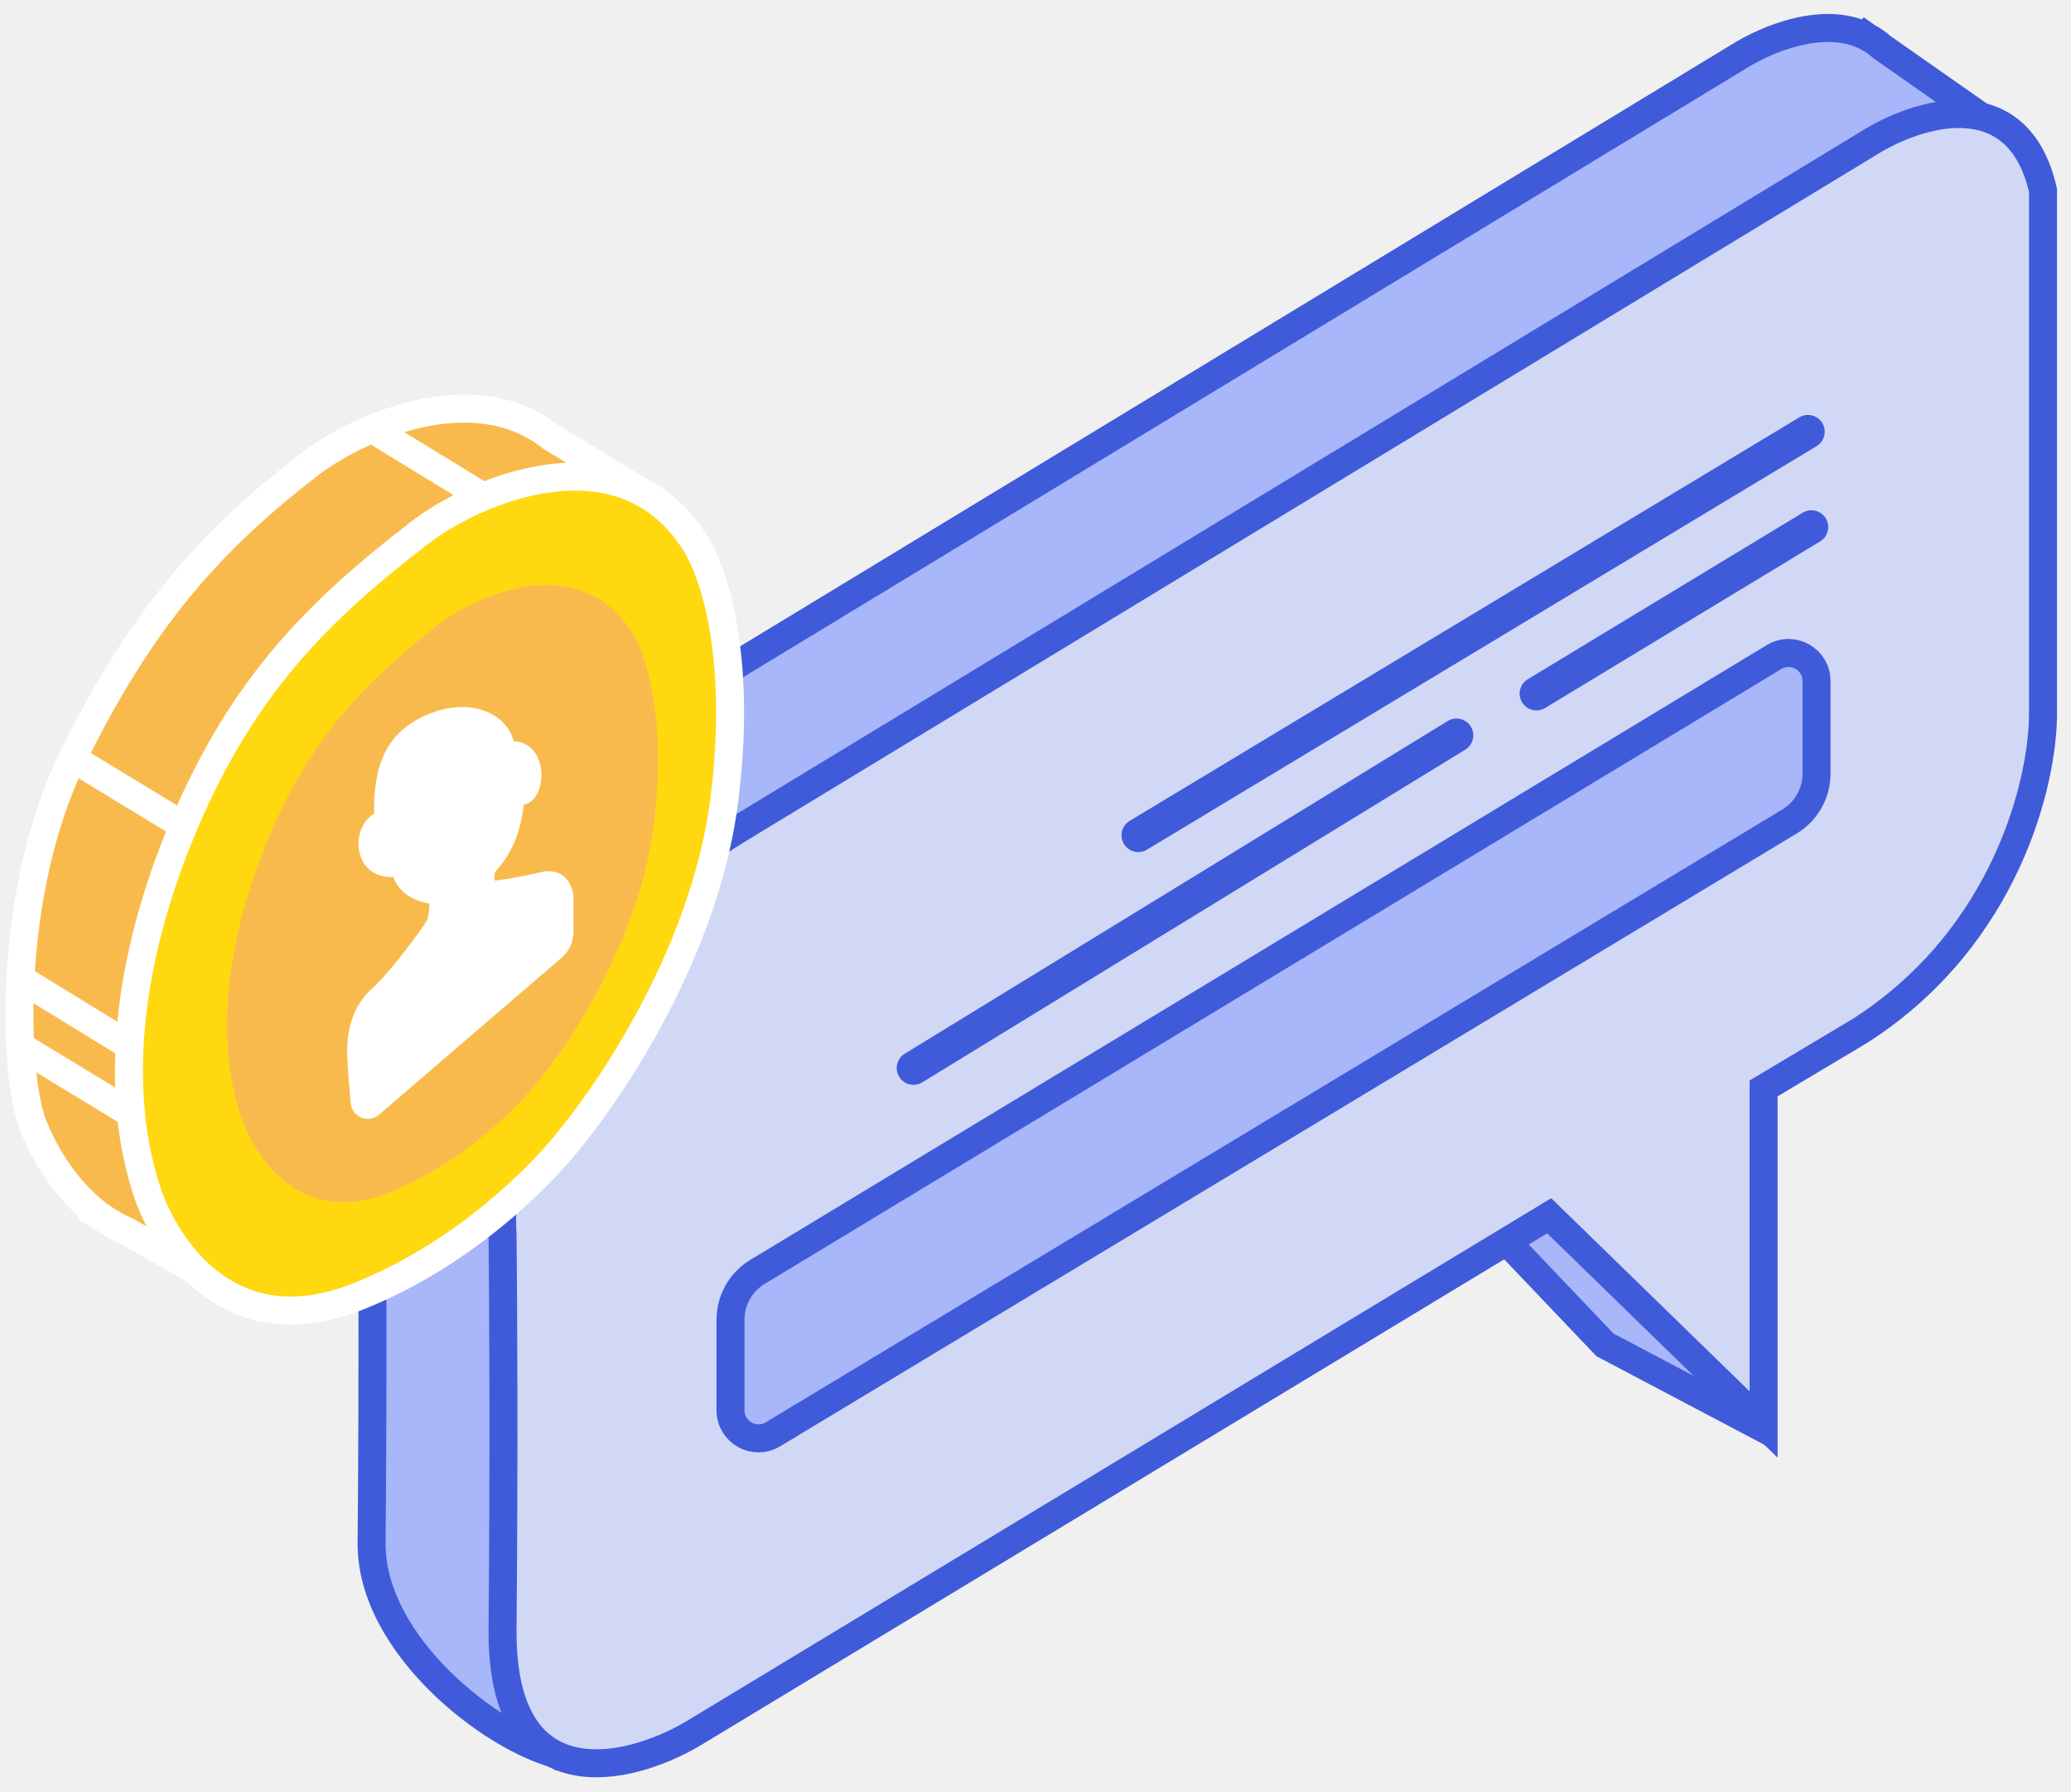
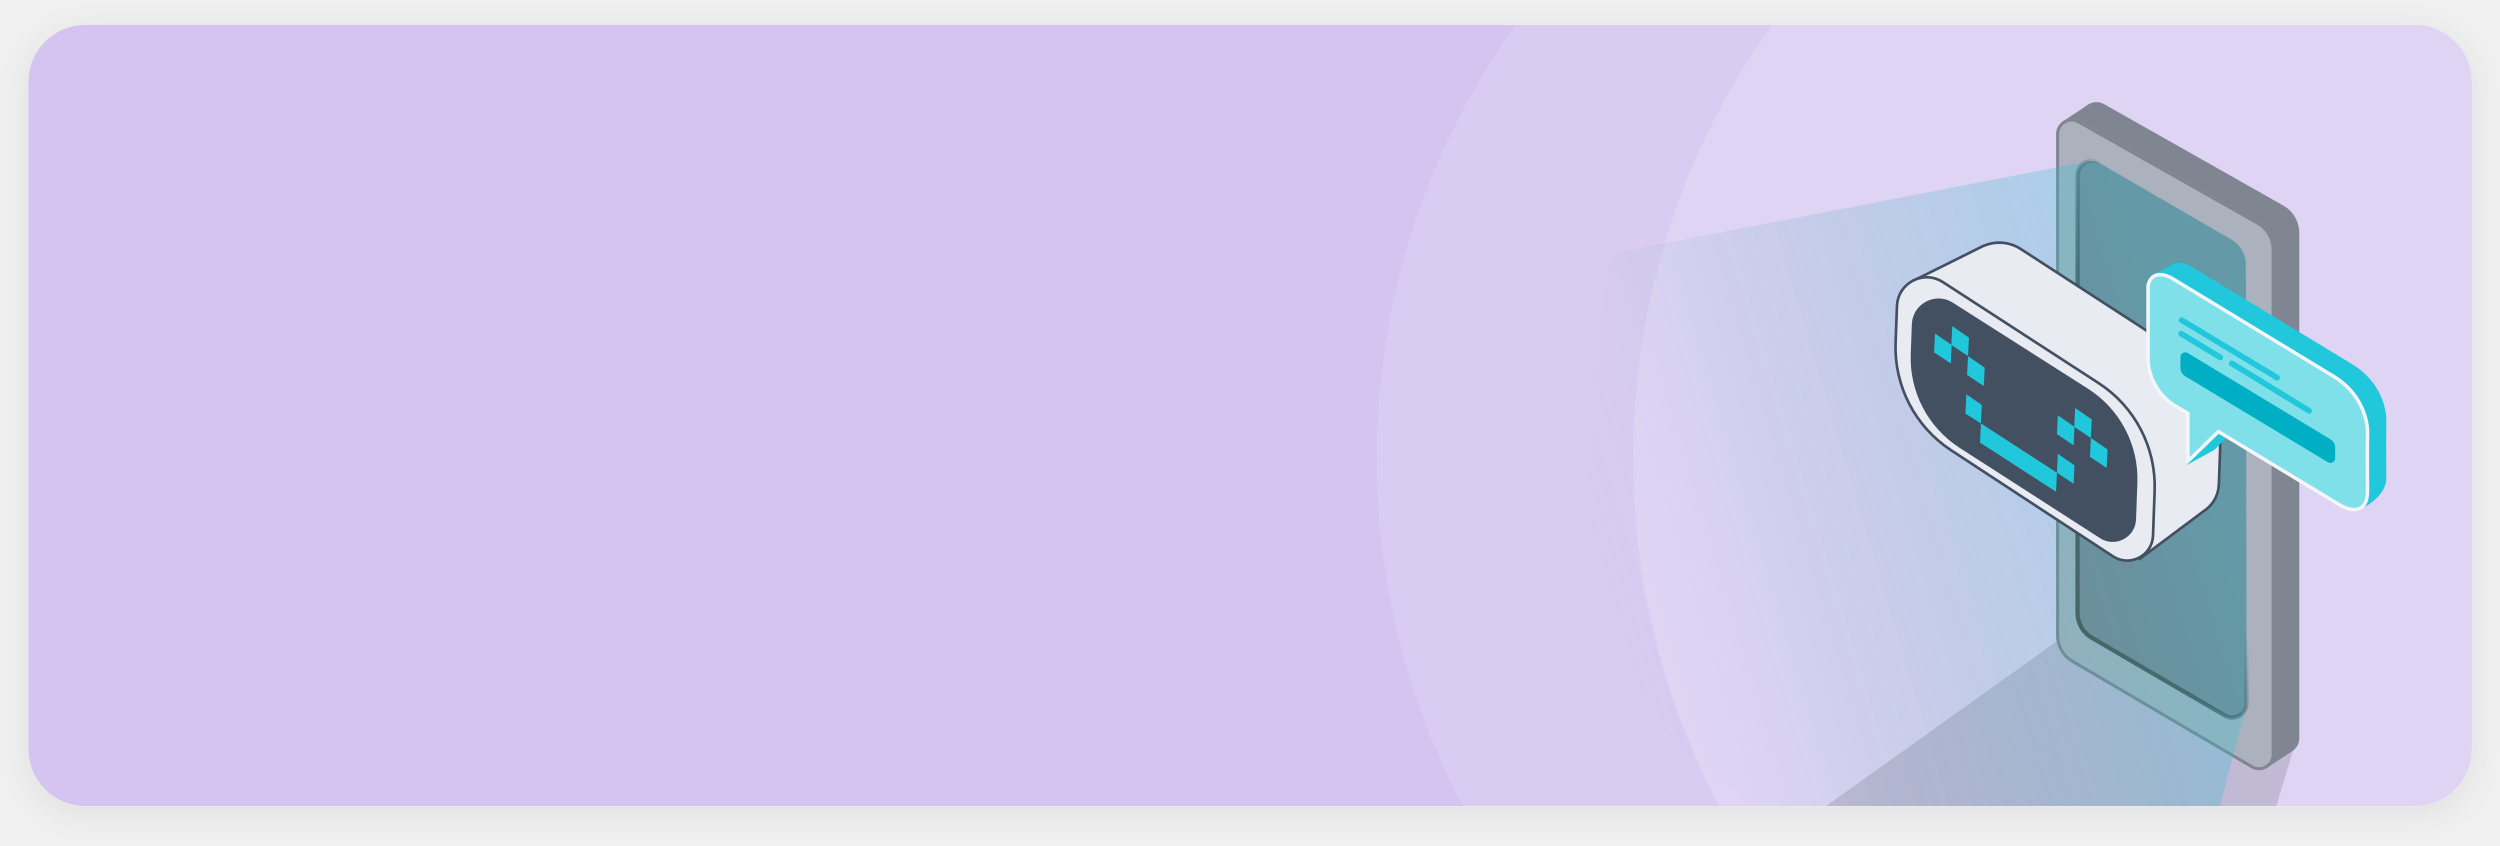
- <svg xmlns="http://www.w3.org/2000/svg" width="74" height="64" viewBox="0 0 74 64" fill="none">
-   <path fill-rule="evenodd" clip-rule="evenodd" d="M21.753 26.525L62.067 2.058C63.201 1.336 65.186 0.57 66.656 1.287L66.664 1.279L66.729 1.324C66.912 1.42 67.087 1.541 67.25 1.689L71.421 4.609L68.32 16.902V22.378C68.334 24.244 67.553 28.083 64.692 31.284L62.897 38.398V50.978L57.35 48.052L53.361 43.862L23.555 61.782C22.858 62.202 22.094 62.491 21.301 62.639C21.057 62.805 20.678 62.837 20.216 62.754C20.16 62.755 20.103 62.756 20.047 62.756L19.999 62.708C17.57 62.123 13.245 58.763 13.278 55.121C13.334 48.893 13.301 43.137 13.278 41.038C13.091 38.028 14.524 30.912 21.753 26.525Z" fill="#A8B6FA" />
-   <path d="M62.067 2.058L62.327 2.485L62.335 2.479L62.067 2.058ZM21.753 26.525L21.494 26.097L21.753 26.525ZM66.656 1.287L66.437 1.736L66.772 1.9L67.024 1.626L66.656 1.287ZM66.664 1.279L66.951 0.869L66.593 0.618L66.296 0.94L66.664 1.279ZM66.729 1.324L66.442 1.733L66.468 1.751L66.496 1.766L66.729 1.324ZM67.25 1.689L66.915 2.06L66.938 2.08L66.963 2.098L67.25 1.689ZM71.421 4.609L71.906 4.731L71.99 4.397L71.708 4.199L71.421 4.609ZM68.32 16.902L67.835 16.779L67.82 16.84V16.902H68.32ZM68.32 22.378H67.82L67.82 22.382L68.32 22.378ZM64.692 31.284L64.319 30.95L64.237 31.042L64.207 31.161L64.692 31.284ZM62.897 38.398L62.412 38.276L62.397 38.336V38.398H62.897ZM62.897 50.978L62.664 51.42L63.397 51.807V50.978H62.897ZM57.35 48.052L56.988 48.397L57.045 48.456L57.117 48.494L57.35 48.052ZM53.361 43.862L53.723 43.518L53.446 43.227L53.103 43.434L53.361 43.862ZM23.555 61.782L23.813 62.211H23.813L23.555 61.782ZM21.301 62.639L21.209 62.148L21.107 62.167L21.021 62.225L21.301 62.639ZM20.216 62.754L20.305 62.262L20.255 62.253L20.204 62.254L20.216 62.754ZM20.047 62.756L19.692 63.109L19.839 63.256H20.047V62.756ZM19.999 62.708L20.354 62.355L20.254 62.255L20.116 62.222L19.999 62.708ZM13.278 55.121L12.778 55.116L13.278 55.121ZM13.278 41.038L13.778 41.032L13.777 41.019L13.777 41.007L13.278 41.038ZM61.808 1.63L21.494 26.097L22.013 26.952L62.326 2.485L61.808 1.63ZM66.876 0.838C65.997 0.409 65.004 0.44 64.122 0.646C63.235 0.853 62.404 1.251 61.799 1.636L62.335 2.479C62.865 2.143 63.593 1.797 64.349 1.62C65.111 1.442 65.845 1.448 66.437 1.736L66.876 0.838ZM66.296 0.94L66.288 0.948L67.024 1.626L67.032 1.617L66.296 0.94ZM67.016 0.914L66.951 0.869L66.377 1.688L66.442 1.733L67.016 0.914ZM67.585 1.318C67.391 1.142 67.182 0.997 66.962 0.882L66.496 1.766C66.642 1.844 66.783 1.94 66.915 2.06L67.585 1.318ZM71.708 4.199L67.537 1.279L66.963 2.098L71.135 5.018L71.708 4.199ZM68.805 17.024L71.906 4.731L70.936 4.487L67.835 16.779L68.805 17.024ZM68.82 22.378V16.902H67.82V22.378H68.82ZM65.064 31.617C68.022 28.309 68.835 24.343 68.82 22.375L67.82 22.382C67.833 24.144 67.085 27.857 64.319 30.95L65.064 31.617ZM63.382 38.521L65.177 31.406L64.207 31.161L62.412 38.276L63.382 38.521ZM63.397 50.978V38.398H62.397V50.978H63.397ZM57.117 48.494L62.664 51.42L63.13 50.535L57.584 47.609L57.117 48.494ZM52.998 44.207L56.988 48.397L57.712 47.707L53.723 43.518L52.998 44.207ZM23.813 62.211L53.618 44.291L53.103 43.434L23.297 61.354L23.813 62.211ZM21.393 63.131C22.245 62.971 23.064 62.661 23.813 62.211L23.297 61.354C22.651 61.742 21.944 62.01 21.209 62.148L21.393 63.131ZM20.128 63.246C20.631 63.336 21.173 63.331 21.582 63.053L21.021 62.225C20.941 62.28 20.726 62.337 20.305 62.262L20.128 63.246ZM20.047 63.256C20.108 63.256 20.168 63.255 20.229 63.254L20.204 62.254C20.152 62.255 20.099 62.256 20.047 62.256V63.256ZM19.645 63.061L19.692 63.109L20.401 62.403L20.354 62.355L19.645 63.061ZM12.778 55.116C12.759 57.132 13.939 59.005 15.363 60.416C16.789 61.829 18.555 62.874 19.882 63.194L20.116 62.222C19.014 61.956 17.403 61.029 16.067 59.706C14.729 58.38 13.763 56.752 13.778 55.125L12.778 55.116ZM12.778 41.043C12.801 43.14 12.834 48.892 12.778 55.116L13.778 55.125C13.834 48.894 13.801 43.134 13.778 41.032L12.778 41.043ZM21.494 26.097C14.073 30.601 12.583 37.916 12.779 41.068L13.777 41.007C13.599 38.14 14.976 31.223 22.013 26.952L21.494 26.097Z" fill="#3F5BD9" />
-   <path d="M66.747 5.131L26.433 29.598C19.204 33.986 17.77 41.102 17.957 44.111C17.981 46.211 18.014 51.967 17.957 58.195C17.901 64.422 22.463 63.29 24.751 61.945L55.355 43.437L63.016 50.895V38.887L66.465 36.828C71.736 33.451 73.018 27.837 73 25.452V6.802C72.102 2.854 68.457 4.043 66.747 5.131Z" fill="#D1D8F6" stroke="#3F5BD9" />
-   <path d="M26.102 50.389V47.152C26.102 46.452 26.469 45.803 27.068 45.441L63.389 23.475C64.056 23.072 64.907 23.552 64.907 24.331V27.64C64.907 28.341 64.54 28.991 63.939 29.352L27.619 51.245C26.952 51.647 26.102 51.167 26.102 50.389Z" fill="#A8B6FA" stroke="#3F5BD9" />
-   <path d="M40.673 29.843L64.6 15.426" stroke="#3F5BD9" stroke-width="1.2" stroke-linecap="round" />
-   <path d="M32.641 38.159L52.043 26.272" stroke="#3F5BD9" stroke-width="1.2" stroke-linecap="round" />
-   <path d="M54.899 24.782L64.725 18.831" stroke="#3F5BD9" stroke-width="1.2" stroke-linecap="round" />
-   <path fill-rule="evenodd" clip-rule="evenodd" d="M10.775 42.983C13.623 41.442 15.514 39.475 16.182 38.547C17.942 36.432 21.618 30.991 22.24 26.144C22.559 23.66 22.401 21.64 22.067 20.094L23.218 17.76L19.706 15.626C16.909 13.398 12.708 15.289 10.983 16.647C7.381 19.431 5.007 22.214 2.633 27.004C0.259 31.793 0.465 38.311 1.159 40.143C1.455 40.925 2.18 42.364 3.45 43.347L3.441 43.365L3.579 43.444C3.877 43.661 4.204 43.853 4.56 44.006L9.013 46.555L10.775 42.983Z" fill="#F9BA4D" />
-   <path d="M10.775 42.983L10.537 42.543L10.398 42.619L10.327 42.762L10.775 42.983ZM16.182 38.547L15.797 38.227L15.786 38.241L15.776 38.255L16.182 38.547ZM22.24 26.144L21.744 26.08L22.24 26.144ZM22.067 20.094L21.618 19.873L21.541 20.029L21.578 20.2L22.067 20.094ZM23.218 17.76L23.666 17.981L23.869 17.57L23.478 17.332L23.218 17.76ZM19.706 15.626L19.394 16.017L19.419 16.037L19.446 16.054L19.706 15.626ZM10.983 16.647L11.289 17.043L11.293 17.04L10.983 16.647ZM2.633 27.004L3.081 27.226L2.633 27.004ZM1.159 40.143L1.627 39.966L1.159 40.143ZM3.45 43.347L3.89 43.585L4.092 43.212L3.756 42.952L3.45 43.347ZM3.441 43.365L3.001 43.127L2.769 43.556L3.192 43.799L3.441 43.365ZM3.579 43.444L3.873 43.04L3.851 43.023L3.827 43.01L3.579 43.444ZM4.56 44.006L4.809 43.572L4.784 43.557L4.757 43.546L4.56 44.006ZM9.013 46.555L8.765 46.989L9.227 47.253L9.462 46.776L9.013 46.555ZM11.013 43.423C13.927 41.846 15.876 39.829 16.588 38.839L15.776 38.255C15.153 39.121 13.32 41.038 10.537 42.543L11.013 43.423ZM16.566 38.867C17.466 37.785 18.844 35.869 20.077 33.609C21.306 31.355 22.413 28.719 22.736 26.208L21.744 26.08C21.444 28.415 20.402 30.924 19.199 33.13C17.998 35.332 16.657 37.194 15.797 38.227L16.566 38.867ZM22.736 26.208C23.062 23.668 22.902 21.591 22.555 19.988L21.578 20.2C21.9 21.689 22.056 23.651 21.744 26.08L22.736 26.208ZM22.515 20.315L23.666 17.981L22.77 17.539L21.618 19.873L22.515 20.315ZM23.478 17.332L19.965 15.199L19.446 16.054L22.959 18.187L23.478 17.332ZM20.017 15.235C18.456 13.991 16.529 13.922 14.833 14.304C13.137 14.686 11.589 15.534 10.674 16.255L11.293 17.04C12.103 16.402 13.517 15.625 15.053 15.279C16.587 14.934 18.159 15.033 19.394 16.017L20.017 15.235ZM10.678 16.252C7.014 19.082 4.592 21.926 2.185 26.782L3.081 27.226C5.422 22.503 7.748 19.779 11.289 17.043L10.678 16.252ZM2.185 26.782C0.959 29.255 0.407 32.153 0.247 34.65C0.166 35.902 0.183 37.063 0.265 38.033C0.346 38.992 0.494 39.798 0.692 40.32L1.627 39.966C1.478 39.573 1.34 38.876 1.261 37.949C1.183 37.031 1.167 35.92 1.244 34.715C1.4 32.297 1.933 29.541 3.081 27.226L2.185 26.782ZM0.692 40.32C1.004 41.145 1.772 42.679 3.144 43.743L3.756 42.952C2.589 42.048 1.907 40.705 1.627 39.966L0.692 40.32ZM3.01 43.11L3.001 43.127L3.881 43.602L3.89 43.585L3.01 43.11ZM3.192 43.799L3.33 43.878L3.827 43.01L3.689 42.931L3.192 43.799ZM3.284 43.848C3.61 44.085 3.969 44.296 4.363 44.465L4.757 43.546C4.438 43.409 4.144 43.237 3.873 43.04L3.284 43.848ZM4.312 44.44L8.765 46.989L9.262 46.121L4.809 43.572L4.312 44.44ZM9.462 46.776L11.224 43.204L10.327 42.762L8.565 46.334L9.462 46.776Z" fill="white" />
-   <path d="M24.844 19.405C22.225 15.23 16.931 17.508 14.938 19.078C11.336 21.861 8.679 24.514 6.588 29.434C4.481 34.391 4.077 39.064 5.269 42.617C5.796 44.189 7.98 48.263 12.851 46.298C16.748 44.727 19.38 41.887 20.137 40.977C22.399 38.259 25.253 33.469 25.875 28.623C26.497 23.776 25.626 20.651 24.844 19.405Z" fill="#FFD810" stroke="white" />
-   <path d="M22.621 22.661C20.743 19.572 16.949 21.258 15.521 22.419C12.939 24.479 11.034 26.442 9.536 30.082C8.026 33.75 7.736 37.208 8.59 39.837C8.968 41.001 10.533 44.015 14.025 42.561C16.818 41.398 18.704 39.297 19.247 38.624C20.868 36.612 22.914 33.068 23.36 29.482C23.805 25.896 23.181 23.583 22.621 22.661Z" fill="#F9BA4D" />
-   <path d="M19.941 34.062L13.408 39.678C13.156 39.895 12.758 39.729 12.73 39.398C12.687 38.894 12.636 38.306 12.612 37.853C12.561 36.924 12.755 36.061 13.452 35.444C14.01 34.95 15.199 33.399 15.451 32.941C15.562 32.666 15.544 32.096 15.544 32.096C15.544 32.096 14.443 32.096 14.191 31.11C12.791 31.353 12.707 29.521 13.568 29.208L13.568 28.555C13.654 27.712 13.736 26.348 15.451 25.674C16.967 25.079 18.128 25.828 18.174 26.685C19.502 26.552 19.316 28.707 18.531 28.555C18.418 29.993 17.863 30.643 17.576 30.979L17.575 30.981C17.504 31.064 17.468 31.169 17.468 31.278L17.468 31.633C17.474 31.742 18.548 31.545 19.392 31.353C19.972 31.221 20.289 31.633 20.289 32.096L20.289 33.304C20.289 33.595 20.162 33.872 19.941 34.062Z" fill="white" stroke="white" stroke-width="0.4" />
-   <path d="M13.291 15.322L17.213 17.72" stroke="white" />
-   <path d="M2.716 27.166L6.501 29.469M0.795 35.009L4.672 37.387M0.735 37.387L4.672 39.779" stroke="white" />
+ <svg xmlns="http://www.w3.org/2000/svg" width="352" height="119" viewBox="0 0 352 119" fill="none">
+   <g filter="url(#filter0_d_576_3481)">
+     <g clip-path="url(#clip0_576_3481)">
+       <rect x="4" y="3.5" width="344" height="110" rx="8" fill="#D5C3F0" />
+       <mask id="mask0_576_3481" style="mask-type:alpha" maskUnits="userSpaceOnUse" x="4" y="3" width="344" height="123">
+         <rect x="4.5" y="4" width="343" height="121" rx="3.5" fill="#D9D9D9" stroke="black" />
+       </mask>
+       <g mask="url(#mask0_576_3481)">
+         <circle opacity="0.15" cx="298.848" cy="64.5" r="105" fill="#F4F6FB" />
+         <circle opacity="0.2" cx="334.938" cy="64.5" r="105" fill="#F4F6FB" />
+         <path opacity="0.5" d="M317.993 121.919L323.4 103.818L295.546 86.046L245.309 121.919H317.993Z" fill="#181F29" fill-opacity="0.3" />
+         <path fill-rule="evenodd" clip-rule="evenodd" d="M322.832 105.702V105.707L319.085 108.165L290.683 90.207L290.381 17.131L293.691 14.95C294.355 14.35 295.368 14.162 296.254 14.663L321.505 28.95C322.885 29.73 323.738 31.193 323.738 32.778V103.923C323.738 104.682 323.37 105.313 322.832 105.702Z" fill="#808691" />
+         <path d="M289.497 89.485L289.497 18.897C289.497 17.212 291.313 16.153 292.779 16.982L318.031 31.269C319.41 32.049 320.263 33.512 320.263 35.097V106.242C320.263 107.943 318.416 109 316.95 108.138L291.667 93.277C290.323 92.487 289.497 91.044 289.497 89.485Z" fill="#ACB2BD" />
+         <path d="M289.71 89.485L289.71 18.897C289.71 17.375 291.35 16.418 292.675 17.167L317.926 31.454C319.239 32.197 320.051 33.589 320.051 35.097V106.242C320.051 107.779 318.382 108.734 317.057 107.955L291.775 93.094C290.496 92.342 289.71 90.969 289.71 89.485Z" stroke="#181F29" stroke-opacity="0.3" stroke-width="0.425" />
+         <path d="M292.519 86.316L292.519 24.659C292.519 23.108 294.2 22.141 295.541 22.92L314.211 33.765C315.448 34.484 316.211 35.807 316.213 37.238L316.31 99.016C316.313 100.571 314.626 101.54 313.284 100.756L294.513 89.79C293.278 89.069 292.519 87.746 292.519 86.316Z" fill="#181F29" fill-opacity="0.3" stroke="url(#paint0_linear_576_3481)" stroke-width="0.6" />
+         <path opacity="0.3" d="M226.93 35.69L294.095 22.69C294.598 22.593 295.12 22.681 295.564 22.938L314.135 33.698C315.446 34.458 316.254 35.857 316.255 37.372L316.312 98.983C316.312 99.166 316.288 99.349 316.242 99.526L306.068 138.137C306.068 138.137 243.277 122.131 229.067 95.715C217.982 75.107 226.93 35.69 226.93 35.69Z" fill="url(#paint1_linear_576_3481)" />
+         <path fill-rule="evenodd" clip-rule="evenodd" d="M304.623 48.101C309.788 51.453 312.814 57.271 312.59 63.424L312.416 68.201C312.356 69.862 311.482 71.203 310.259 71.984L301.283 78.688L285.178 58.871L283.639 57.863C280.094 55.54 277.568 52.052 276.42 48.096L269.439 39.506L278.87 34.814C278.939 34.778 279.009 34.743 279.079 34.71L279.18 34.66L279.182 34.663C280.825 33.925 282.82 33.957 284.55 35.08L304.623 48.101Z" fill="#E8EBF1" />
+         <path d="M312.59 63.424L312.778 63.431L312.59 63.424ZM304.623 48.101L304.725 47.944L304.623 48.101ZM312.416 68.201L312.228 68.195L312.416 68.201ZM310.259 71.984L310.146 71.833L310.158 71.826L310.259 71.984ZM301.283 78.688L301.396 78.838L301.251 78.946L301.137 78.806L301.283 78.688ZM285.178 58.871L285.281 58.714L285.305 58.73L285.324 58.753L285.178 58.871ZM283.639 57.863L283.742 57.706L283.639 57.863ZM276.42 48.096L276.566 47.977L276.59 48.007L276.6 48.044L276.42 48.096ZM269.439 39.506L269.293 39.625L269.145 39.443L269.355 39.338L269.439 39.506ZM278.87 34.814L278.957 34.98L278.954 34.982L278.87 34.814ZM279.079 34.71L279.163 34.878L279.16 34.88L279.079 34.71ZM279.18 34.66L279.096 34.492L279.227 34.426L279.323 34.538L279.18 34.66ZM279.182 34.663L279.259 34.834L279.13 34.892L279.039 34.784L279.182 34.663ZM284.55 35.08L284.448 35.237L284.55 35.08ZM312.402 63.417C312.624 57.33 309.631 51.574 304.521 48.259L304.725 47.944C309.946 51.331 313.004 57.212 312.778 63.431L312.402 63.417ZM312.228 68.195L312.402 63.417L312.778 63.431L312.604 68.208L312.228 68.195ZM310.158 71.826C311.332 71.076 312.17 69.79 312.228 68.195L312.604 68.208C312.541 69.935 311.631 71.331 310.36 72.143L310.158 71.826ZM301.171 78.537L310.146 71.834L310.371 72.135L301.396 78.838L301.171 78.537ZM285.324 58.753L301.429 78.57L301.137 78.806L285.032 58.99L285.324 58.753ZM283.742 57.706L285.281 58.714L285.075 59.029L283.536 58.02L283.742 57.706ZM276.6 48.044C277.736 51.957 280.235 55.408 283.742 57.706L283.536 58.02C279.953 55.672 277.399 52.147 276.24 48.148L276.6 48.044ZM269.585 39.388L276.566 47.977L276.274 48.214L269.293 39.625L269.585 39.388ZM278.954 34.982L269.523 39.674L269.355 39.338L278.786 34.646L278.954 34.982ZM279.16 34.88C279.091 34.912 279.024 34.946 278.957 34.98L278.783 34.648C278.854 34.61 278.926 34.574 278.999 34.54L279.16 34.88ZM279.263 34.828L279.163 34.878L278.996 34.542L279.096 34.492L279.263 34.828ZM279.039 34.784L279.037 34.782L279.323 34.538L279.325 34.541L279.039 34.784ZM284.448 35.237C282.775 34.152 280.848 34.121 279.259 34.834L279.105 34.491C280.802 33.73 282.865 33.763 284.652 34.922L284.448 35.237ZM304.521 48.259L284.448 35.237L284.652 34.922L304.725 47.944L304.521 48.259Z" fill="#425061" />
+         <path d="M303.374 69.106C303.596 63.019 300.603 57.263 295.493 53.948L273.559 39.719C270.831 37.949 267.215 39.827 267.093 43.077L266.9 48.264C266.673 54.328 269.638 60.069 274.714 63.395L297.509 78.334C299.882 79.888 303.042 78.254 303.145 75.42L303.374 69.106Z" fill="#E8EBF1" stroke="#425061" stroke-width="0.376" />
+         <path d="M300.942 67.955C301.134 62.629 298.491 57.598 293.994 54.736L274.961 42.618C272.513 41.059 269.297 42.747 269.189 45.648L269.033 49.864C268.836 55.171 271.455 60.188 275.921 63.061L295.691 75.776C297.834 77.155 300.663 75.676 300.755 73.13L300.942 67.955Z" fill="#425061" />
+         <path d="M289.74 63.894L289.61 66.541L291.959 68.114L292.087 65.514L289.74 63.894Z" fill="#21C7DB" />
+         <path d="M289.745 58.478L289.615 61.126L291.964 62.698L292.092 60.098L289.745 58.478Z" fill="#21C7DB" />
+         <path d="M294.396 61.668L294.266 64.315L296.615 65.888L296.743 63.288L294.396 61.668Z" fill="#21C7DB" />
+         <path d="M292.176 57.446L292.046 60.094L294.395 61.666L294.523 59.066L292.176 57.446Z" fill="#21C7DB" />
+         <path d="M272.448 46.958L272.318 49.606L274.667 51.178L274.795 48.578L272.448 46.958Z" fill="#21C7DB" />
+         <path d="M277.099 50.146L276.969 52.794L279.318 54.366L279.446 51.766L277.099 50.146Z" fill="#21C7DB" />
+         <path d="M274.88 45.925L274.75 48.573L277.099 50.145L277.227 47.545L274.88 45.925Z" fill="#21C7DB" />
+         <path d="M289.489 69.235L289.62 66.564L278.917 59.624L279.045 57.014L276.862 55.529L276.729 58.237L278.917 59.624L278.784 62.318L289.489 69.235Z" fill="#21C7DB" />
+         <path fill-rule="evenodd" clip-rule="evenodd" d="M331.234 51.309L308.602 37.573C307.965 37.168 306.85 36.738 306.025 37.141L306.021 37.136L303.272 38.614L305.091 45.855V48.981C305.083 50.029 305.523 52.189 307.134 53.987L308.136 57.975L307.819 65.519L311.794 63.331L313.838 61.245L330.222 71.102C330.614 71.338 331.042 71.5 331.488 71.584C331.625 71.676 331.837 71.694 332.096 71.648C332.128 71.649 332.159 71.649 332.191 71.649L332.218 71.622C333.582 71.293 336.01 69.407 335.992 67.362C335.96 63.866 335.979 60.635 335.992 59.456C336.097 57.767 335.292 53.772 331.234 51.309Z" fill="#21C7DB" />
+         <path d="M305.956 39.263L328.588 52.998C332.646 55.462 333.451 59.456 333.346 61.146C333.333 62.325 333.314 65.556 333.346 69.052C333.378 72.549 330.816 71.913 329.532 71.158L312.351 60.767L308.05 64.954V58.213L306.114 57.057C303.155 55.162 302.435 52.01 302.445 50.671V40.201C302.949 37.984 304.995 38.652 305.956 39.263Z" fill="#80E0EA" stroke="#F4F6FB" stroke-width="0.492" />
+         <path d="M328.792 64.51V63.017C328.792 62.545 328.546 62.109 328.143 61.865L308.029 49.701C307.58 49.43 307.007 49.753 307.007 50.277V51.811C307.007 52.282 307.255 52.72 307.659 52.963L327.772 65.087C328.22 65.357 328.792 65.034 328.792 64.51Z" fill="#00AFC3" />
+         <path d="M320.612 53.172L307.179 45.078" stroke="#21C7DB" stroke-width="0.807" stroke-linecap="round" />
+         <path d="M325.121 57.841L314.229 51.168" stroke="#21C7DB" stroke-width="0.807" stroke-linecap="round" />
+         <path d="M312.625 50.331L307.109 46.99" stroke="#21C7DB" stroke-width="0.807" stroke-linecap="round" />
+       </g>
+     </g>
+   </g>
+   <defs>
+     <filter id="filter0_d_576_3481" x="0" y="0.5" width="352" height="118" filterUnits="userSpaceOnUse" color-interpolation-filters="sRGB">
+       <feFlood flood-opacity="0" result="BackgroundImageFix" />
+       <feColorMatrix in="SourceAlpha" type="matrix" values="0 0 0 0 0 0 0 0 0 0 0 0 0 0 0 0 0 0 127 0" result="hardAlpha" />
+       <feOffset dy="1" />
+       <feGaussianBlur stdDeviation="2" />
+       <feComposite in2="hardAlpha" operator="out" />
+       <feColorMatrix type="matrix" values="0 0 0 0 0.094 0 0 0 0 0.122 0 0 0 0 0.161 0 0 0 0.08 0" />
+       <feBlend mode="normal" in2="BackgroundImageFix" result="effect1_dropShadow_576_3481" />
+       <feBlend mode="normal" in="SourceGraphic" in2="effect1_dropShadow_576_3481" result="shape" />
+     </filter>
+     <linearGradient id="paint0_linear_576_3481" x1="291.323" y1="49.978" x2="303.105" y2="46.367" gradientUnits="userSpaceOnUse">
+       <stop offset="0.006" stop-color="#515151" />
+       <stop offset="1" stop-opacity="0" />
+     </linearGradient>
+     <linearGradient id="paint1_linear_576_3481" x1="309.396" y1="59.843" x2="220.367" y2="86.54" gradientUnits="userSpaceOnUse">
+       <stop stop-color="#21C7DB" />
+       <stop offset="0.616" stop-color="#1D9196" stop-opacity="0.3" />
+       <stop offset="1" stop-color="white" stop-opacity="0" />
+     </linearGradient>
+     <clipPath id="clip0_576_3481">
+       <rect x="4" y="3.5" width="344" height="110" rx="8" fill="white" />
+     </clipPath>
+   </defs>
</svg>
